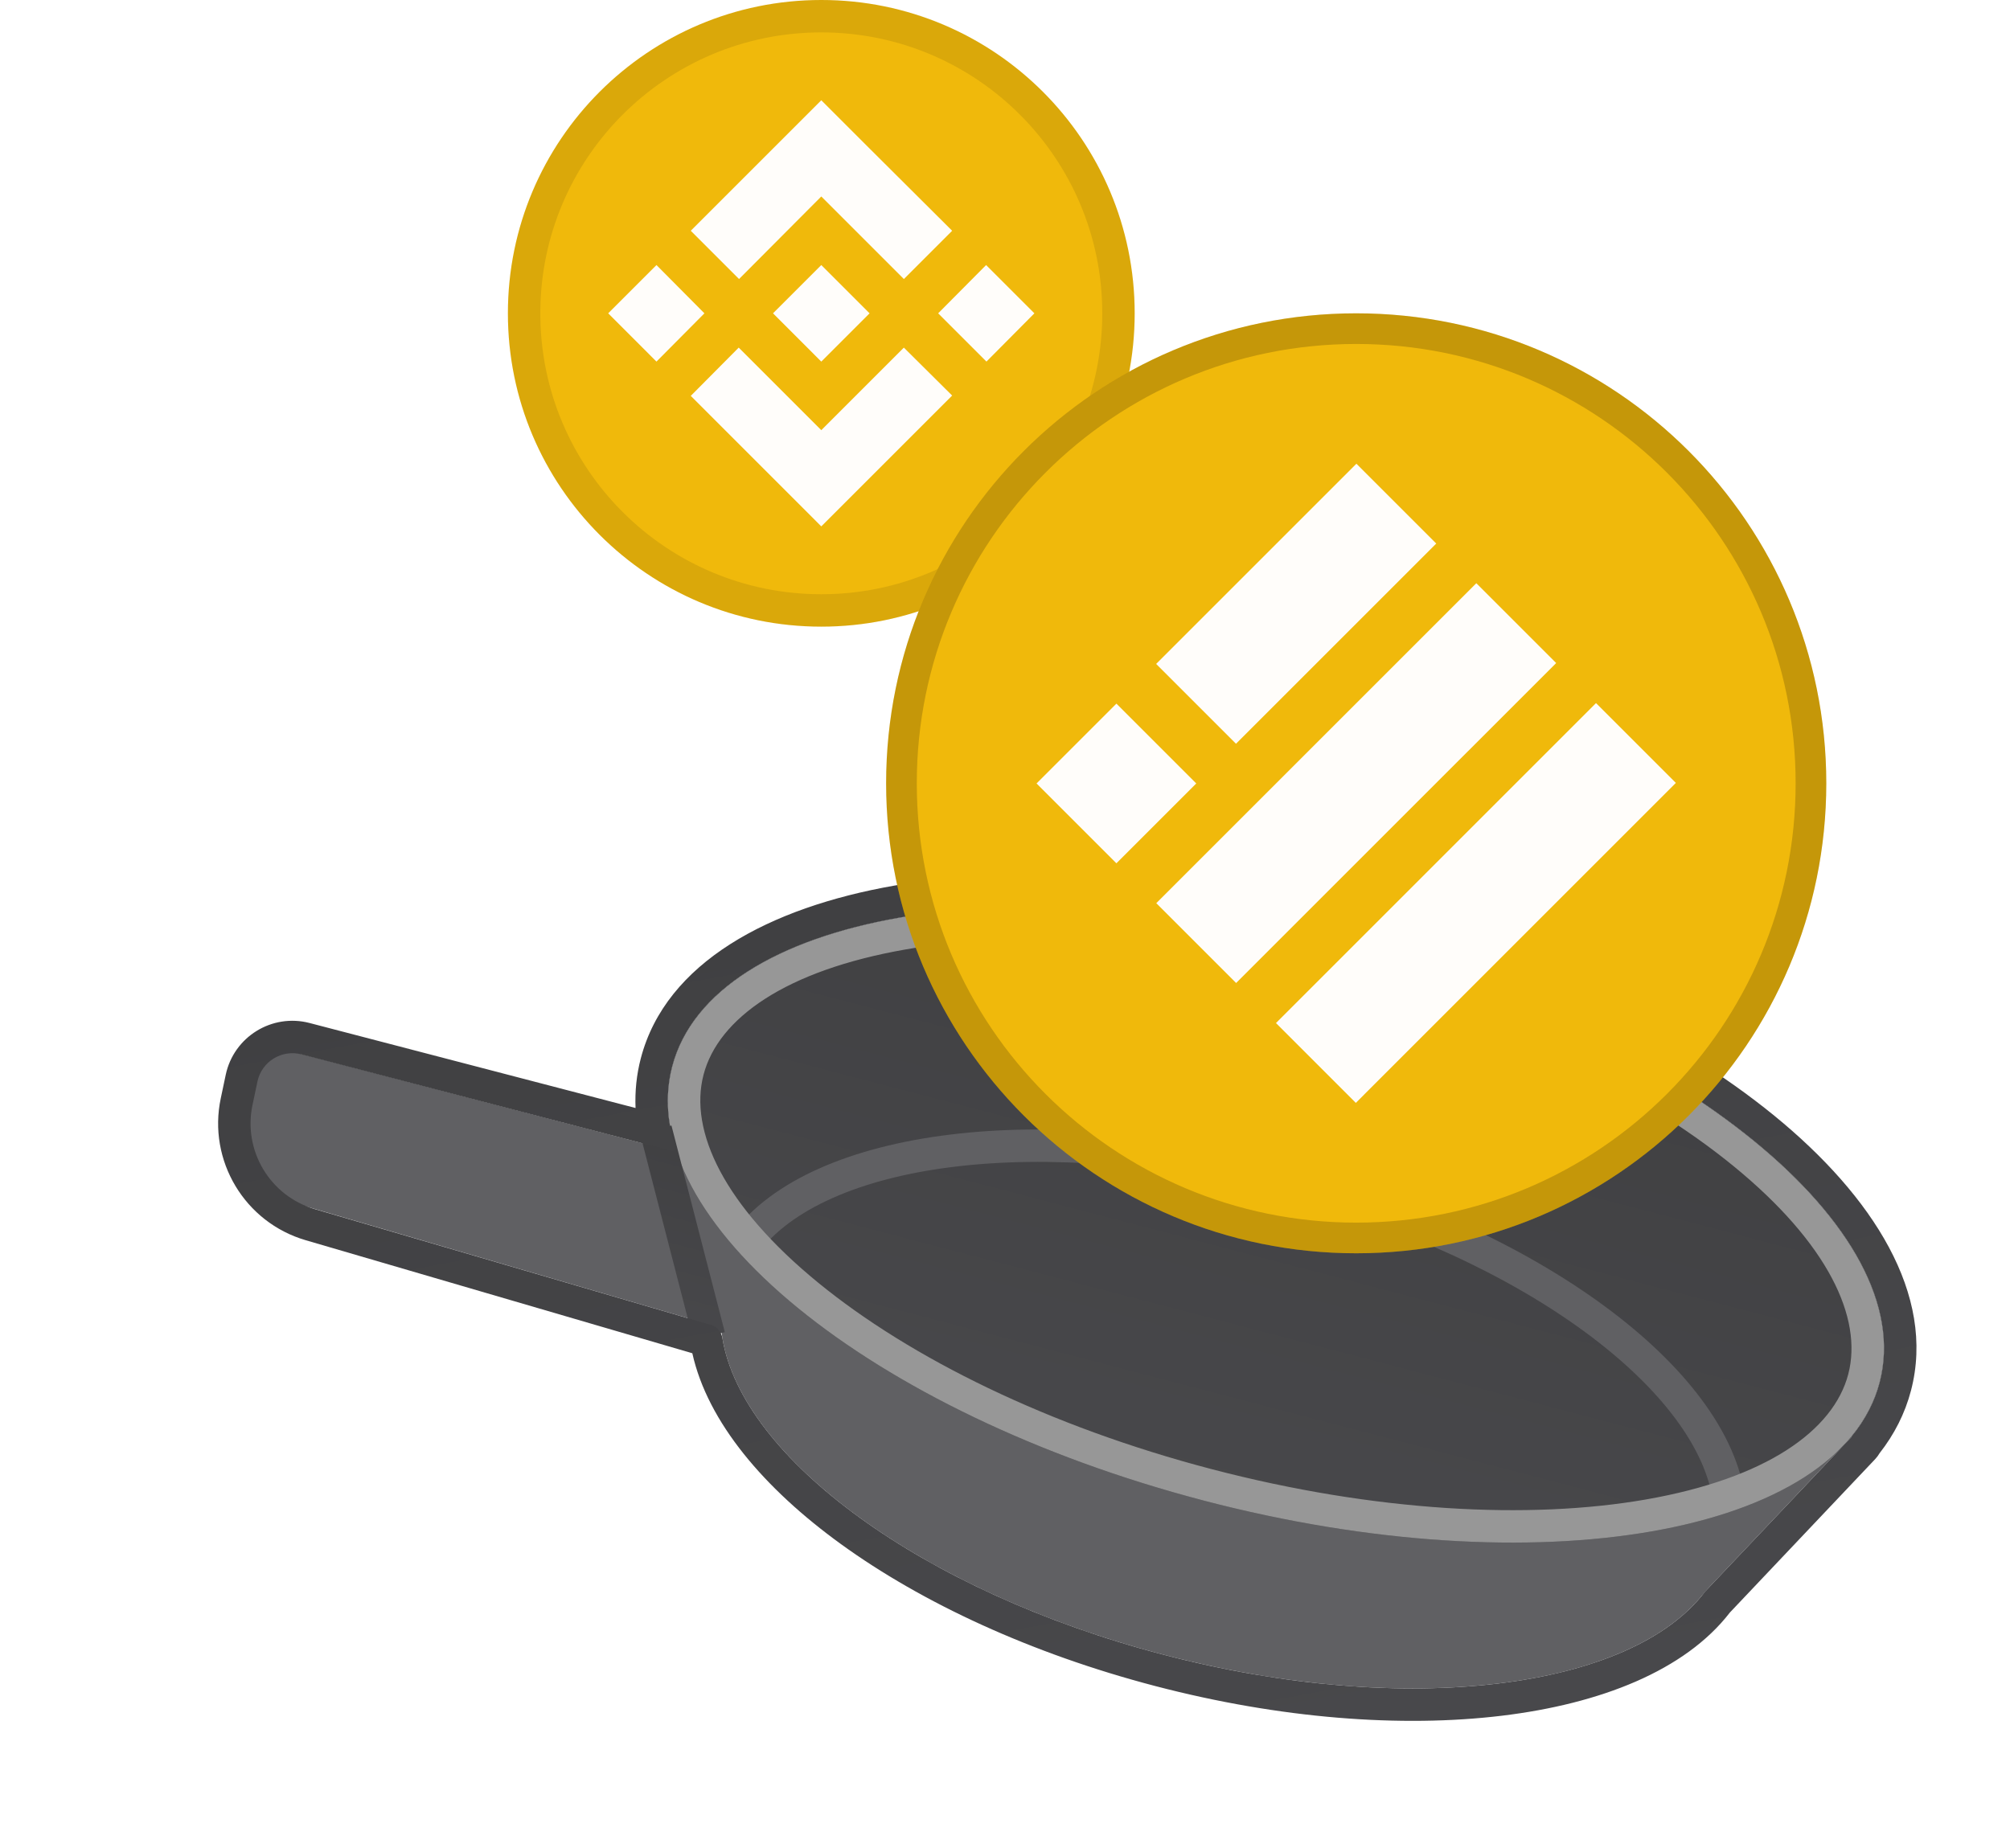
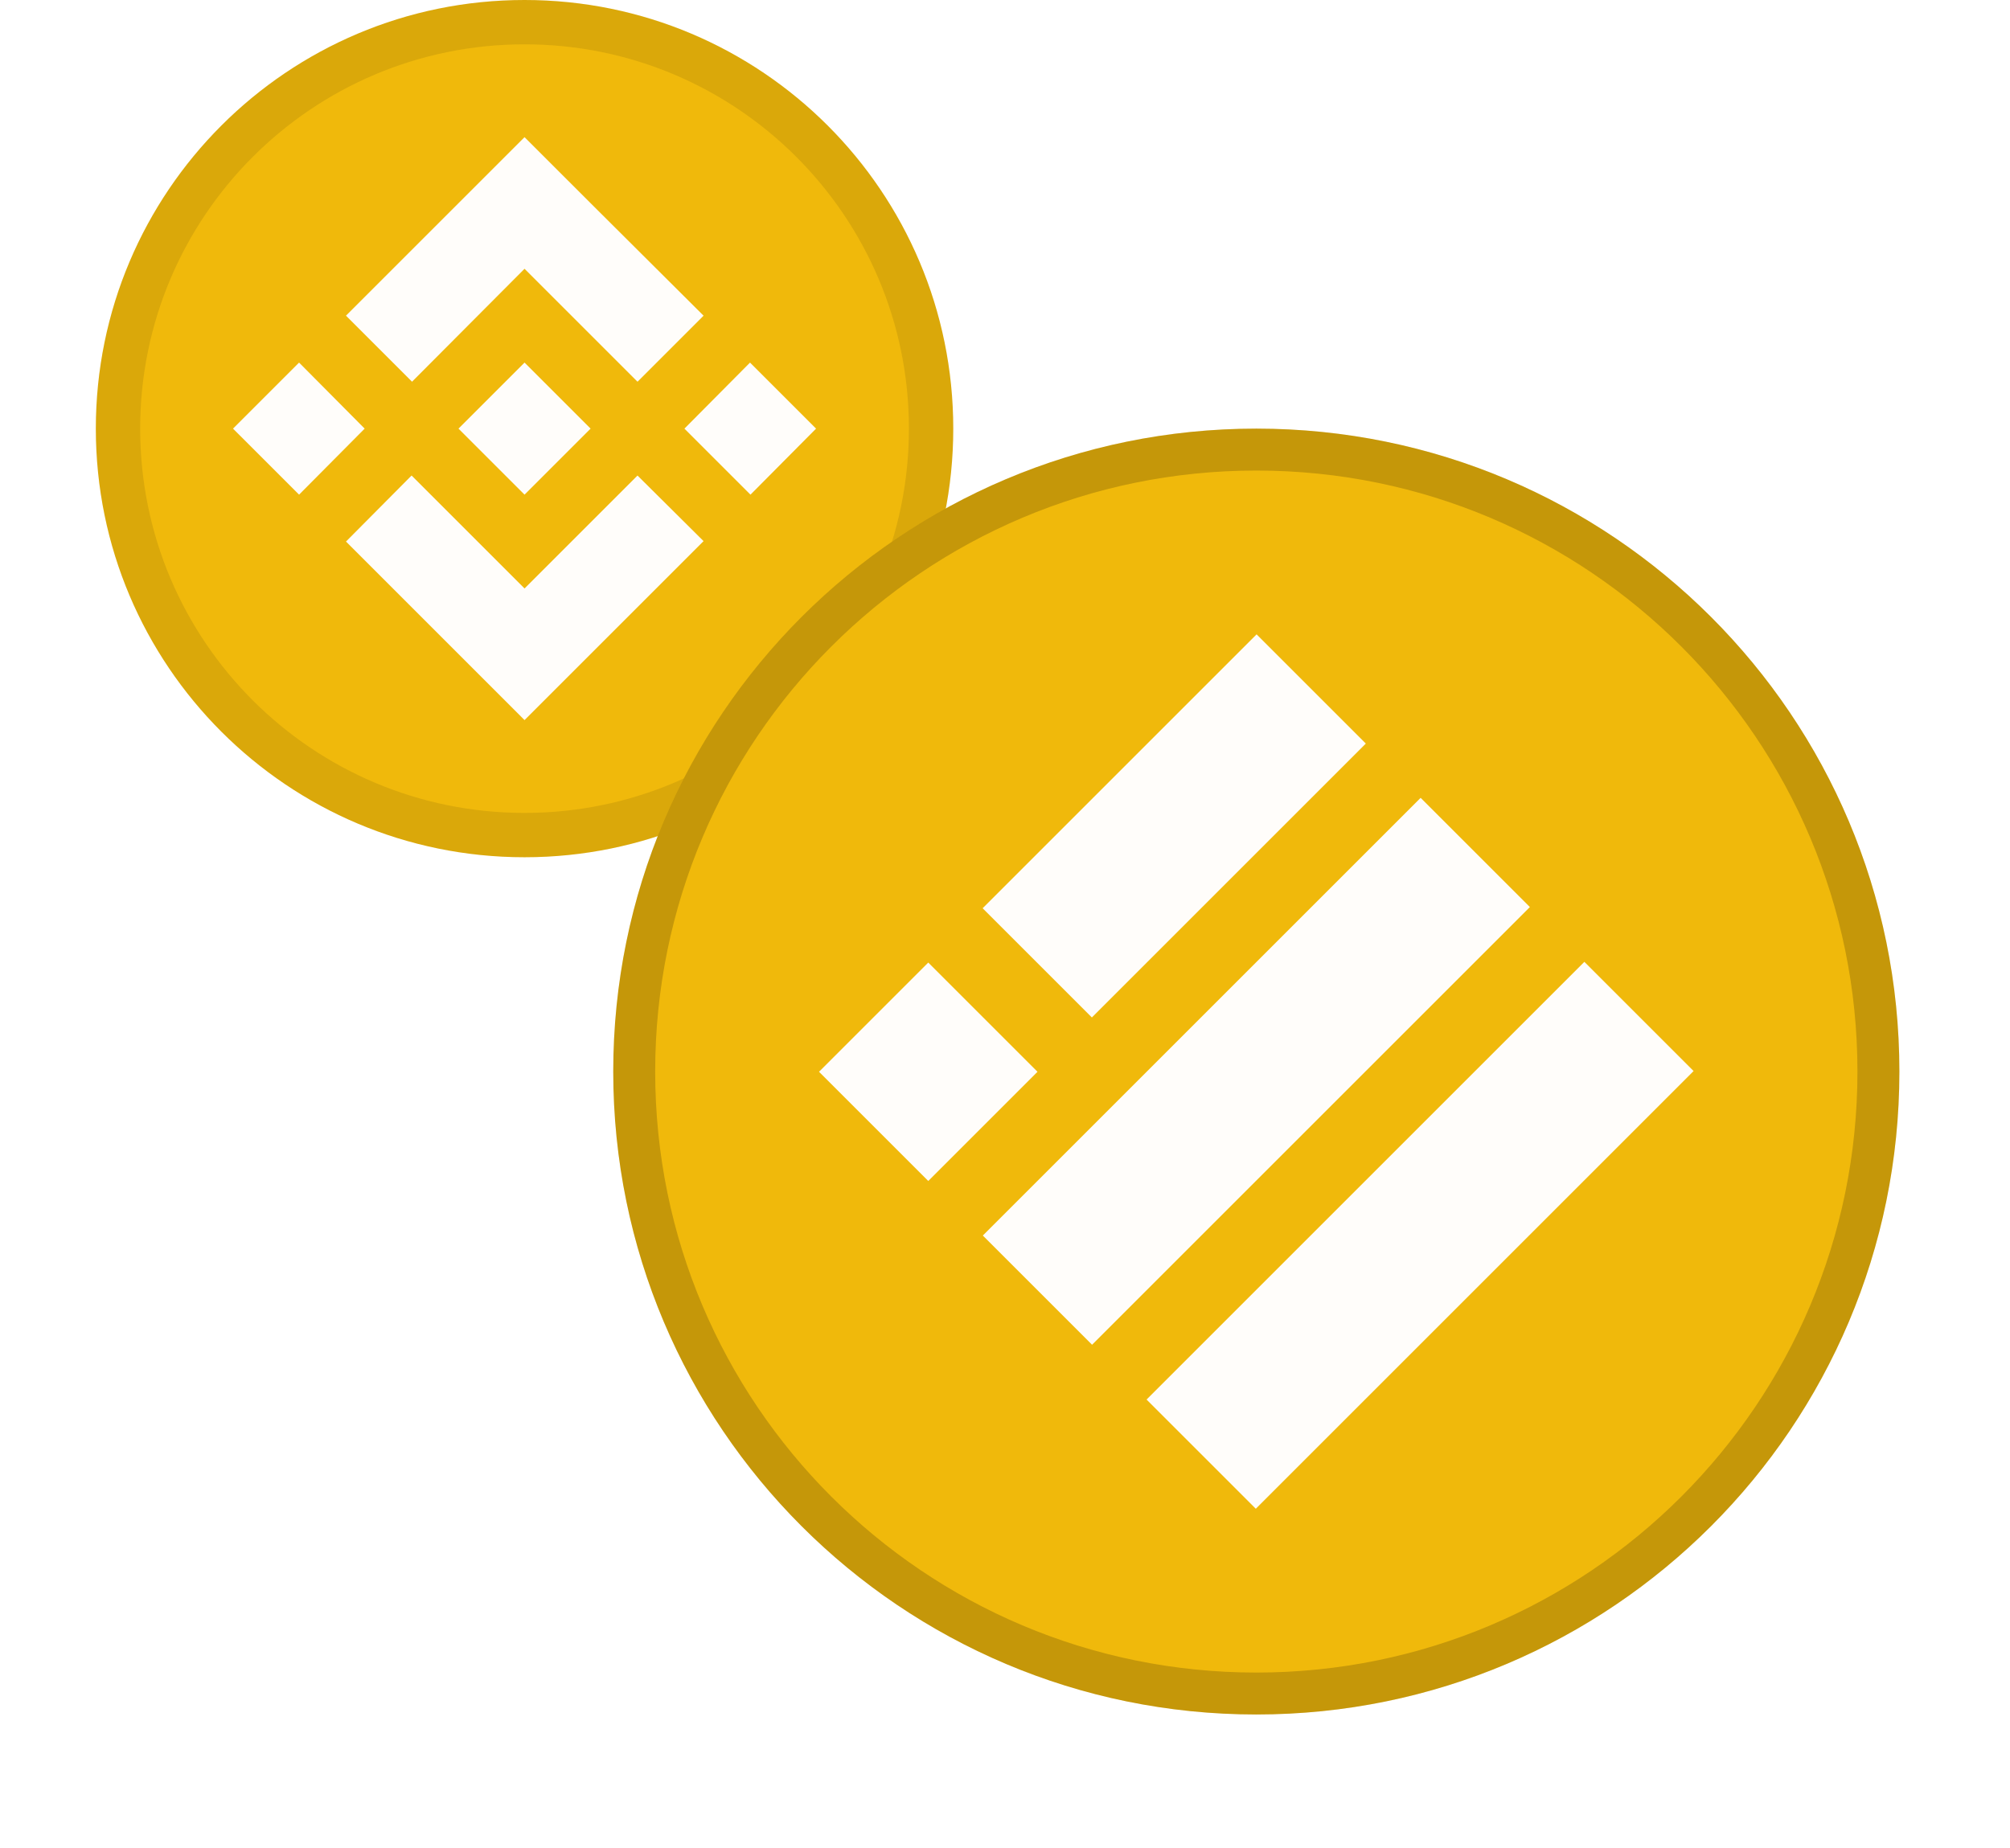
- <svg xmlns="http://www.w3.org/2000/svg" width="186" height="171" fill="none">
-   <g fill="#606063">
-     <path d="M67.045 119.028c-3.178 12.144 15 27.421 40.602 34.121s48.934 2.287 52.112-9.858-15-27.421-40.602-34.122-48.934-2.286-52.112 9.859z" />
-     <path d="M155.924 149.273l15.422-16.285-109.354-28.619 5.721 21.818 88.211 23.086z" />
-     <path d="M68.934 108.293L27.073 97.338c-1.815-.475-3.66.654-4.063 2.486l-.468 2.129a8.26 8.26 0 0 0 5.746 9.7l41.812 12.239-1.166-15.599z" />
-   </g>
-   <path fill="url(#A)" d="M62.203 98.71c-3.694 14.114 18.324 32.101 49.178 40.176s58.86 3.178 62.554-10.936-18.324-32.101-49.178-40.176-58.861-3.179-62.554 10.935z" />
-   <g fill-rule="evenodd">
-     <path fill="#606063" d="M146.673 123.286c7.098 5.22 11.246 10.866 11.865 15.871l2.978-.368c-.772-6.238-5.737-12.531-13.066-17.92-7.389-5.435-17.439-10.148-28.913-13.151s-22.544-3.817-31.649-2.699c-9.029 1.109-16.44 4.163-20.168 9.223l2.415 1.779c2.992-4.06 9.373-6.95 18.119-8.024 8.67-1.064 19.354-.299 30.523 2.624s20.859 7.49 27.896 12.665z" />
-     <path fill="#979797" d="M75.734 118.739c-8.721-7.124-11.998-14.041-10.629-19.27s7.614-9.654 18.706-11.593c10.807-1.889 25.078-1.154 40.186 2.8s27.911 10.304 36.406 17.245c8.721 7.124 11.998 14.041 10.63 19.27s-7.614 9.653-18.707 11.593c-10.806 1.889-25.078 1.153-40.186-2.8s-27.91-10.304-36.406-17.245zm35.647 20.147c-30.854-8.075-52.872-26.062-49.178-40.176s31.7-19.01 62.554-10.935 52.872 26.062 49.178 40.176-31.7 19.01-62.554 10.936z" />
-     <path fill="url(#B)" d="M64.167 124.049l-4.937-19.123 2.905-.75 4.937 19.123-2.905.75z" />
-     <path fill="url(#C)" d="M62.469 106.189l-.128-.443-.202-.817-.142-.54c.022-.012.03-.019.028-.027l-.004-.025-.12-.794-.022-.191c-.072-.663-.096-1.321-.071-1.974.035-.903.166-1.793.395-2.668 3.694-14.114 31.7-19.01 62.555-10.936s52.872 26.062 49.178 40.176a12.4 12.4 0 0 1-.963 2.519 13.7 13.7 0 0 1-1.635 2.476l-.016.019c.011.02.014.025.015.029l-.611.651-12.932 13.655c-6.807 9.031-27.596 11.752-50.146 5.85-22.302-5.837-38.971-18.182-40.797-29.295-.093-.569-.484-1.054-1.037-1.215L29.127 111.91a8.26 8.26 0 0 1-5.762-9.635l.459-2.172c.39-1.845 2.242-2.99 4.066-2.514l34.249 8.931a.27.27 0 0 0 .331-.331zm-3.657-3.636c-.064-1.544.091-3.085.488-4.603 2.325-8.885 11.93-13.965 23.478-15.984 11.834-2.069 26.992-1.215 42.738 2.906s29.38 10.802 38.683 18.402c9.078 7.417 14.963 16.551 12.638 25.436-.557 2.129-1.552 4.064-2.901 5.789a3.08 3.08 0 0 1-.425.566l-13.429 14.181c-4.171 5.406-12.026 8.46-21.098 9.556-9.3 1.124-20.517.28-32.096-2.751-11.453-2.997-21.548-7.685-29.079-13.141-7.079-5.13-12.321-11.262-13.743-17.657l-35.782-10.464a11.26 11.26 0 0 1-7.855-13.134l.459-2.173c.744-3.519 4.277-5.704 7.758-4.796l30.165 7.867z" />
-   </g>
+ <svg xmlns="http://www.w3.org/2000/svg" viewBox="46 0 125 125" width="186" height="171" fill="none">
  <circle cx="76" cy="29" r="29" fill="#f0b90b" />
  <path fill="#fffdfa" d="M65.185 29l-4.437 4.468L56.28 29l4.468-4.468L65.185 29zM76 18.185l7.642 7.642 4.468-4.468-7.641-7.611L76 9.28 63.921 21.358l4.468 4.468L76 18.185zm15.252 6.347L86.815 29l4.468 4.468L95.72 29l-4.468-4.468zM76 39.815l-7.641-7.642-4.437 4.468L76 48.72l12.109-12.109-4.468-4.437L76 39.815zm0-6.347L80.468 29 76 24.532 71.532 29 76 33.468z" />
  <circle cx="76" cy="29" r="27.5" stroke="#191326" stroke-width="3" opacity=".1" style="mix-blend-mode:multiply" />
  <circle cx="125.5" cy="72.5" r="43.5" fill="#f0b90b" />
  <path fill="#fffdfa" fill-rule="evenodd" d="M106.987 61.451l18.531-18.531 7.389 7.389-18.531 18.531-7.389-7.389zM107 83.595l29.615-29.614 7.389 7.389-29.615 29.614L107 83.595zm40.69-18.518l-29.614 29.614 7.389 7.389 29.614-29.615-7.389-7.389zm-51.77 7.438l7.389-7.389 7.389 7.389-7.389 7.389-7.389-7.389z" />
  <circle cx="125.5" cy="72.5" r="42.082" stroke="#191326" stroke-width="2.837" opacity=".2" style="mix-blend-mode:multiply" />
  <defs>
    <linearGradient id="A" x1="124.757" x2="111.381" y1="87.774" y2="138.886" gradientUnits="userSpaceOnUse">
      <stop stop-color="#404042" />
      <stop offset="1" stop-color="#48484b" />
    </linearGradient>
    <linearGradient id="B" x1="65.567" x2="60.735" y1="105.096" y2="123.129" gradientUnits="userSpaceOnUse">
      <stop stop-color="#404042" />
      <stop offset="1" stop-color="#48484b" />
    </linearGradient>
    <linearGradient id="C" x1="92.495" x2="108.09" y1="80.169" y2="164.62" gradientUnits="userSpaceOnUse">
      <stop stop-color="#404042" />
      <stop offset="1" stop-color="#48484b" />
    </linearGradient>
  </defs>
</svg>
